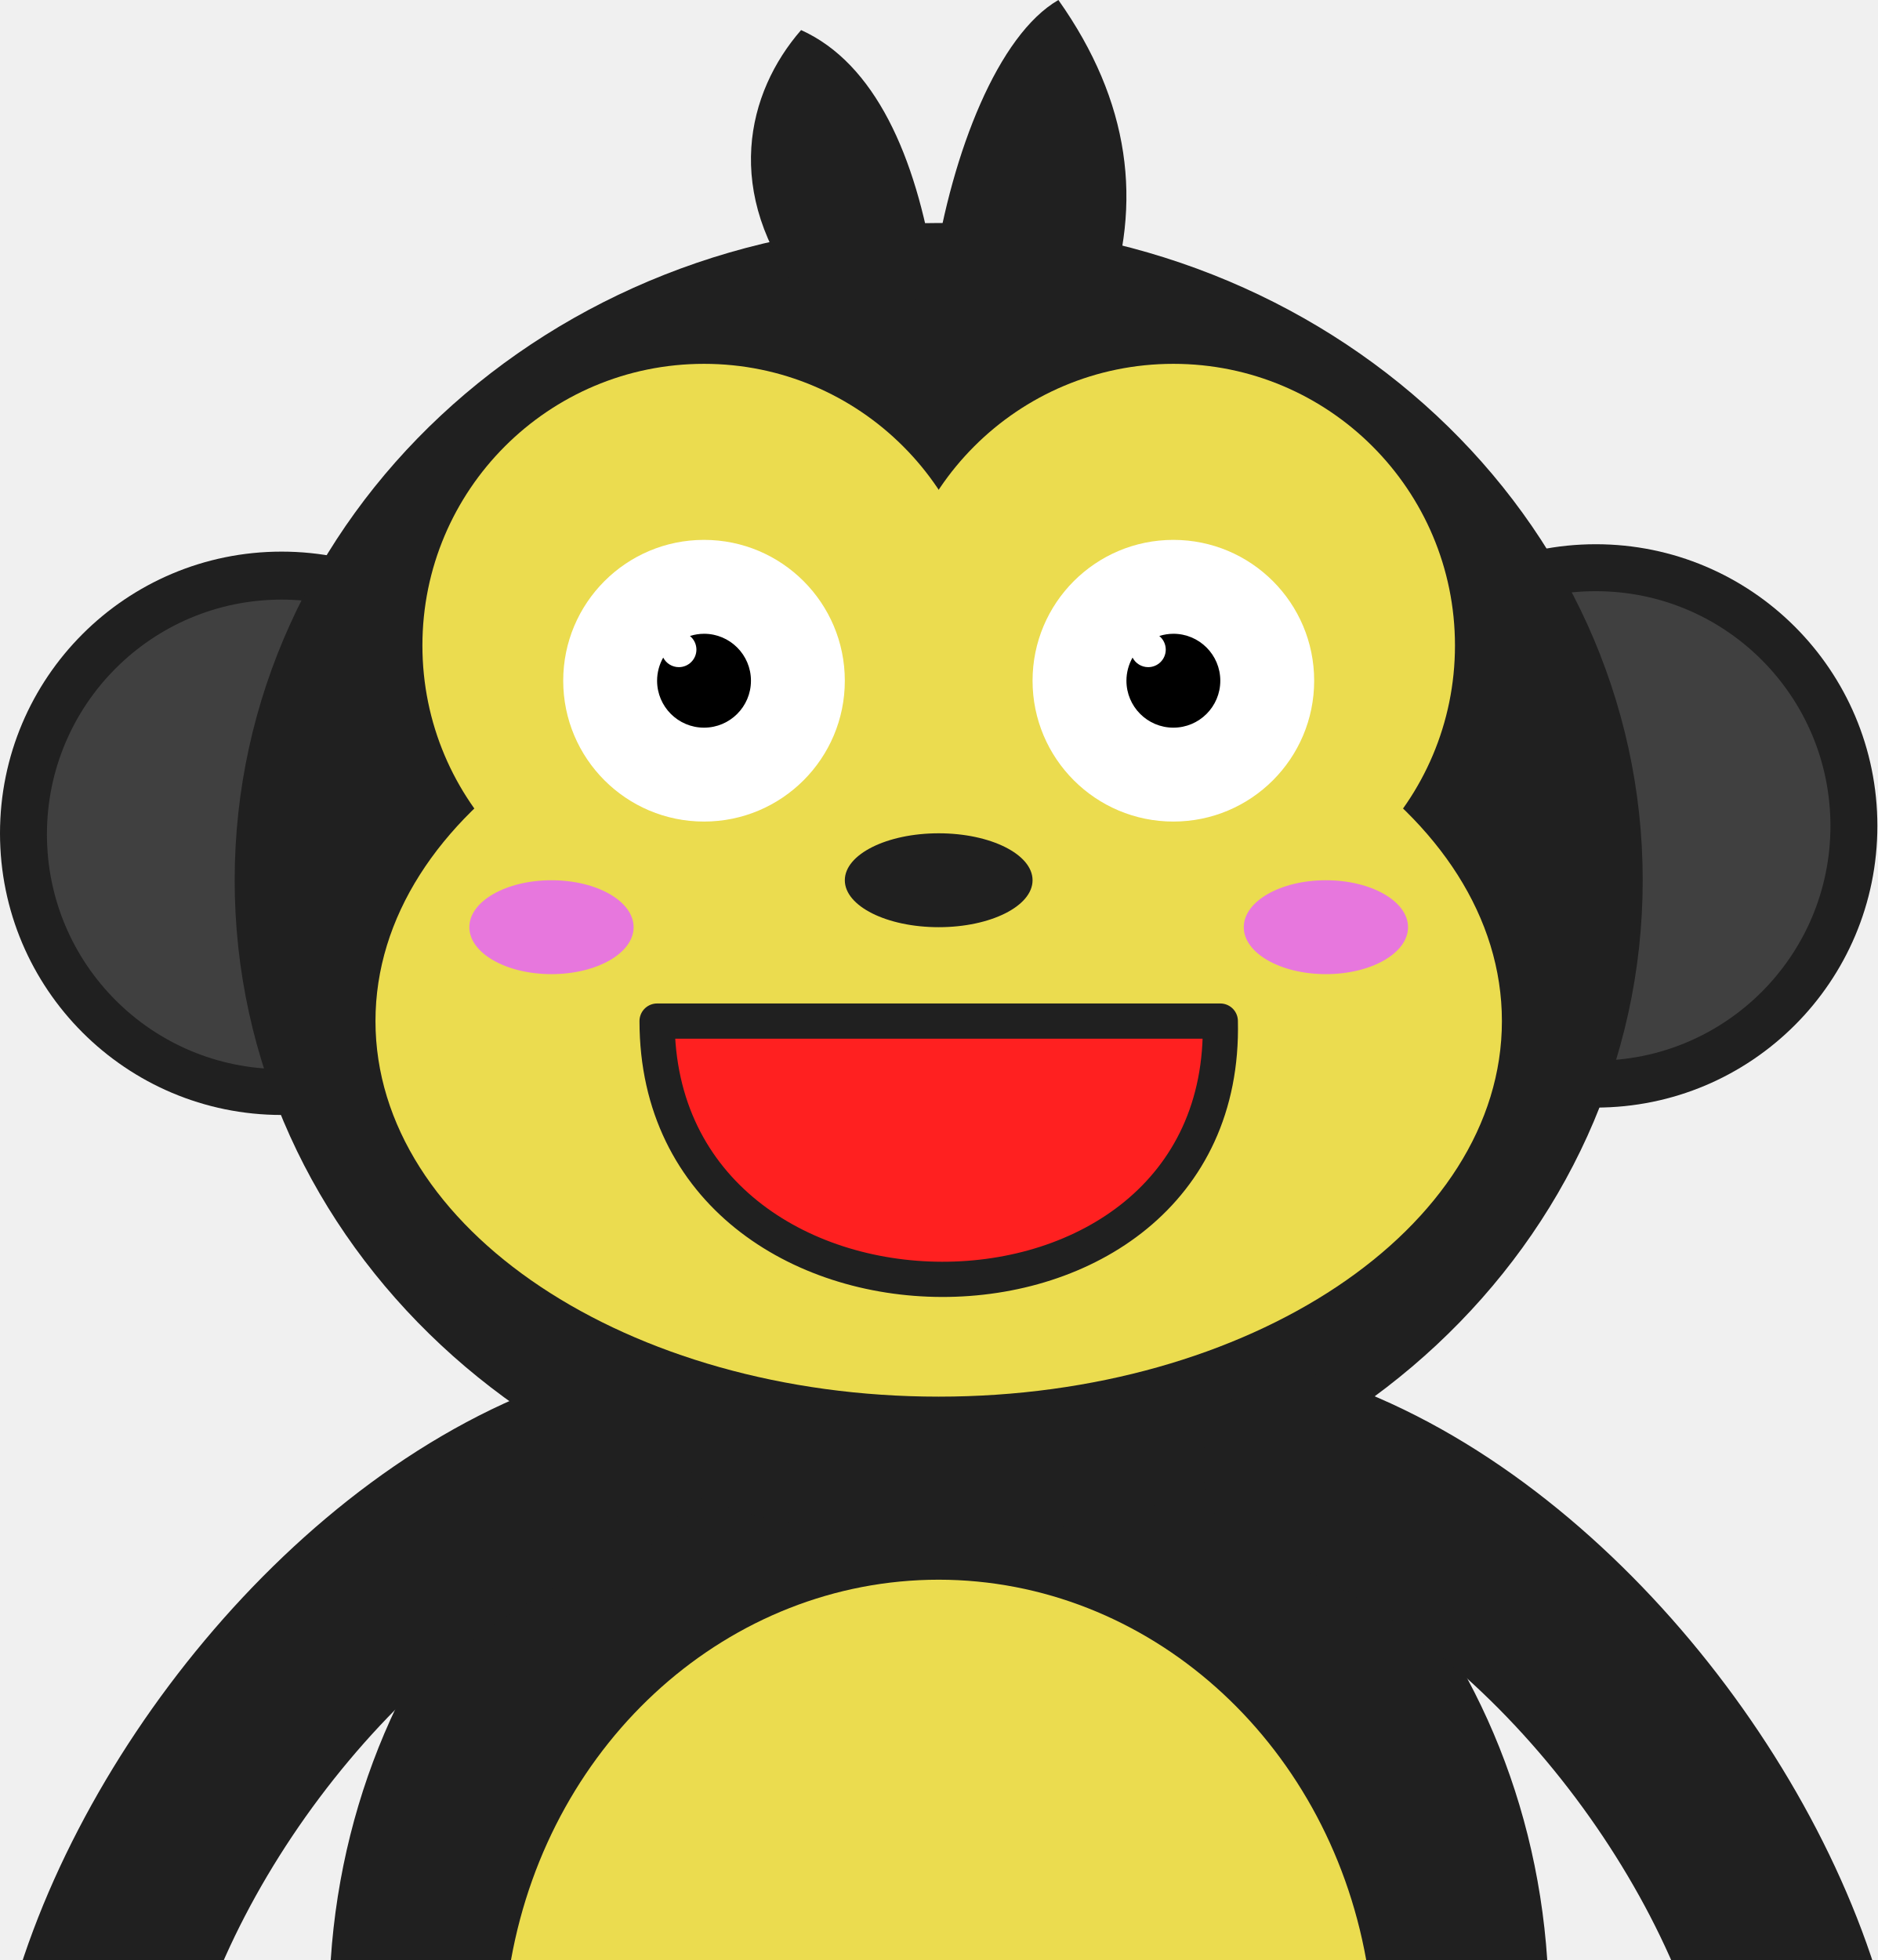
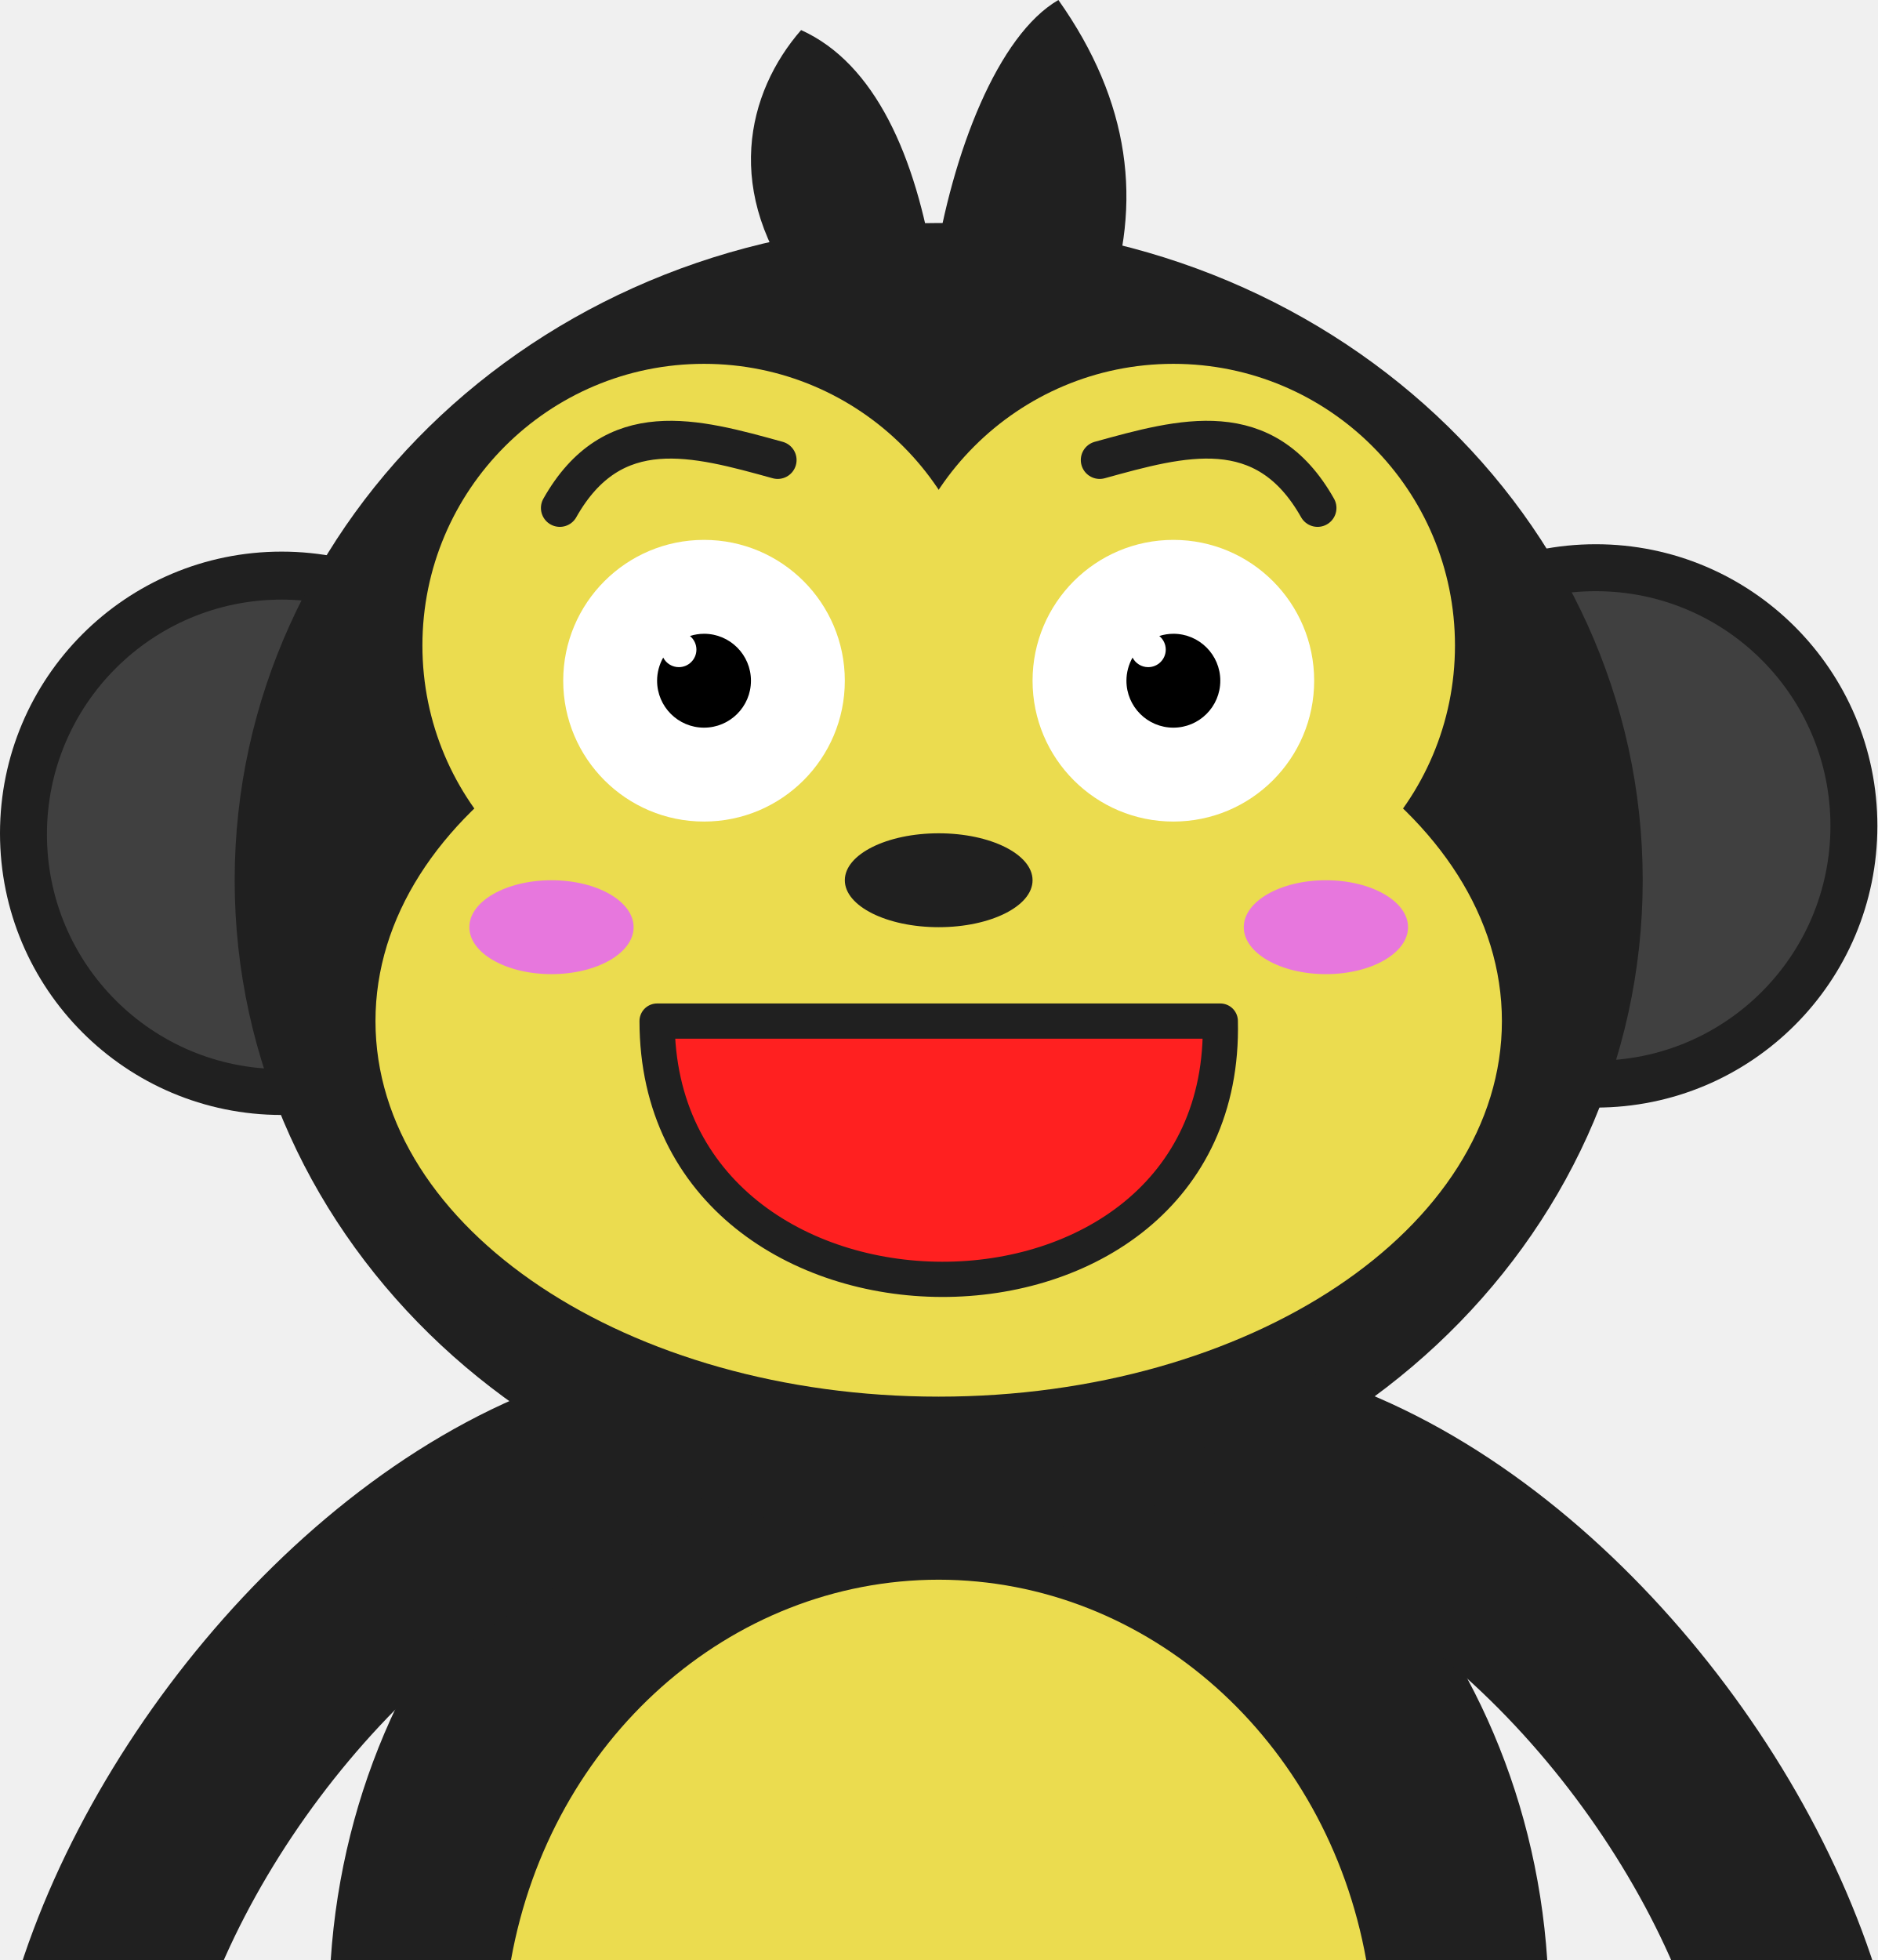
<svg xmlns="http://www.w3.org/2000/svg" width="320" height="334" viewBox="0 0 320 334" id="svg2" version="1.1">
  <defs id="defs4" />
  <g id="layer1" transform="translate(0,-718.3627)">
    <path style="fill:#202020;fill-opacity:1" d="M 160 230 A 104 112 0 0 0 56.371 334 L 263.73 334 A 104 112 0 0 0 160 230 z " transform="translate(0,718.3627)" id="path4138-7-4-7-9" />
    <path style="fill:#ebdc4f;fill-opacity:1" d="M 160 269.193 A 74.286 80 0 0 0 87.098 334 L 232.873 334 A 74.286 80 0 0 0 160 269.193 z " transform="translate(0,718.3627)" id="path4138-7-4-6-9-0" />
    <ellipse style="fill:#202020;fill-opacity:1" id="path4138-3" cx="48" cy="860.363" rx="48" ry="48" />
    <ellipse style="fill:#404040;fill-opacity:1" id="path4138-3-0" cx="48" cy="860.541" rx="40" ry="40" />
    <ellipse style="fill:#202020;fill-opacity:1" id="path4138-3-1" cx="272" cy="859.104" rx="48" ry="48" />
    <ellipse style="fill:#404040;fill-opacity:1" id="path4138-3-0-4" cx="272" cy="859.104" rx="40" ry="40" />
    <ellipse style="fill:#202020;fill-opacity:1" id="path4138-7" cx="160" cy="868.363" rx="120" ry="112" />
    <ellipse style="fill:#ebdc4f;fill-opacity:1" id="path4140" cx="120" cy="828.363" rx="48" ry="48" />
    <ellipse style="fill:#ebdc4f;fill-opacity:1" id="path4140-7" cx="200" cy="828.363" rx="48" ry="48" />
    <ellipse style="fill:#ebdc4f;fill-opacity:1" id="path4140-70" cx="160" cy="892.363" rx="96" ry="64" />
    <ellipse style="fill:#202020;fill-opacity:1" id="path4138-7-0" cx="160" cy="868.363" rx="16" ry="8" />
    <circle style="fill:#ffffff;fill-opacity:1" id="path4246" cx="120" cy="834.363" r="24" />
    <path style="fill:#000000;fill-opacity:1" d="m 120,826.363 a 8,8 0 0 0 -2.398,0.377 2.994,2.994 0 0 1 1.102,2.316 2.994,2.994 0 0 1 -2.994,2.994 2.994,2.994 0 0 1 -2.666,-1.629 8,8 0 0 0 -1.043,3.941 8,8 0 0 0 8,8 8,8 0 0 0 8,-8 8,8 0 0 0 -8,-8 z" id="path4269" />
    <circle style="fill:#ffffff;fill-opacity:1" id="path4246-0" cx="200" cy="834.363" r="24" />
    <path style="fill:#000000;fill-opacity:1" d="m 200,826.363 a 8,8 0 0 0 -2.398,0.377 2.994,2.994 0 0 1 1.102,2.316 2.994,2.994 0 0 1 -2.994,2.994 2.994,2.994 0 0 1 -2.666,-1.629 8,8 0 0 0 -1.043,3.941 8,8 0 0 0 8,8 8,8 0 0 0 8,-8 8,8 0 0 0 -8,-8 z" id="path4269-2" />
    <path style="fill:#202020;fill-opacity:1;fill-rule:evenodd;stroke:none;stroke-width:1px;stroke-linecap:butt;stroke-linejoin:miter;stroke-opacity:1" d="m 136.791,768.826 c -13.678,-17.613 -9.52,-34.694 -0.244,-45.34 12.624,5.69 19.564,21.546 22.659,40.729 3.106,-20.005 10.93,-39.907 21.197,-45.852 12.272,17.333 14.4,34.667 8.284,52 z" id="path4461" />
    <path style="fill:#ff2020;fill-opacity:1;fill-rule:evenodd;stroke:#202020;stroke-width:6;stroke-linecap:round;stroke-linejoin:round;stroke-miterlimit:4;stroke-dasharray:none;stroke-opacity:1" d="m 112,892.363 96,0 c 1.403,58.911 -95.977,58.457 -96,0 z" id="path4611" />
    <ellipse style="fill:#e777dd;fill-opacity:1;stroke:none;stroke-width:12;stroke-linecap:round;stroke-linejoin:round;stroke-miterlimit:4;stroke-dasharray:none;stroke-opacity:1" id="path4736" cx="94" cy="876.363" rx="14" ry="8" />
    <ellipse style="fill:#e777dd;fill-opacity:1;stroke:none;stroke-width:12;stroke-linecap:round;stroke-linejoin:round;stroke-miterlimit:4;stroke-dasharray:none;stroke-opacity:1" id="path4736-7" cx="226" cy="876.363" rx="14" ry="8" />
    <path style="fill:none;fill-opacity:1;fill-rule:evenodd;stroke:#202020;stroke-width:32;stroke-linecap:round;stroke-linejoin:round;stroke-miterlimit:4;stroke-dasharray:none;stroke-opacity:1" d="M 102,968.363 C 61.393,981.75 25.072,1027.747 16,1068.363" id="path4154" />
    <path style="fill:none;fill-opacity:1;fill-rule:evenodd;stroke:#202020;stroke-width:32;stroke-linecap:round;stroke-linejoin:round;stroke-miterlimit:4;stroke-dasharray:none;stroke-opacity:1" d="m 221,968.363 c 40.607,13.387 76.928,59.385 86,100" id="path4154-6" />
+     <path style="fill:none;fill-opacity:1;fill-rule:evenodd;stroke:#202020;stroke-width:6.439;stroke-linecap:round;stroke-linejoin:round;stroke-miterlimit:4;stroke-dasharray:none;stroke-opacity:1" d="m 95.421,804.925 c 9.051,-16.035 23.108,-12.041 37.136,-8.168" id="path4611-2" />
+     <path style="fill:none;fill-opacity:1;fill-rule:evenodd;stroke:#202020;stroke-width:6.439;stroke-linecap:round;stroke-linejoin:round;stroke-miterlimit:4;stroke-dasharray:none;stroke-opacity:1" d="m 224.579,804.925 c -9.051,-16.035 -23.108,-12.041 -37.136,-8.168" id="path4611-2-5" />
  </g>
</svg>
